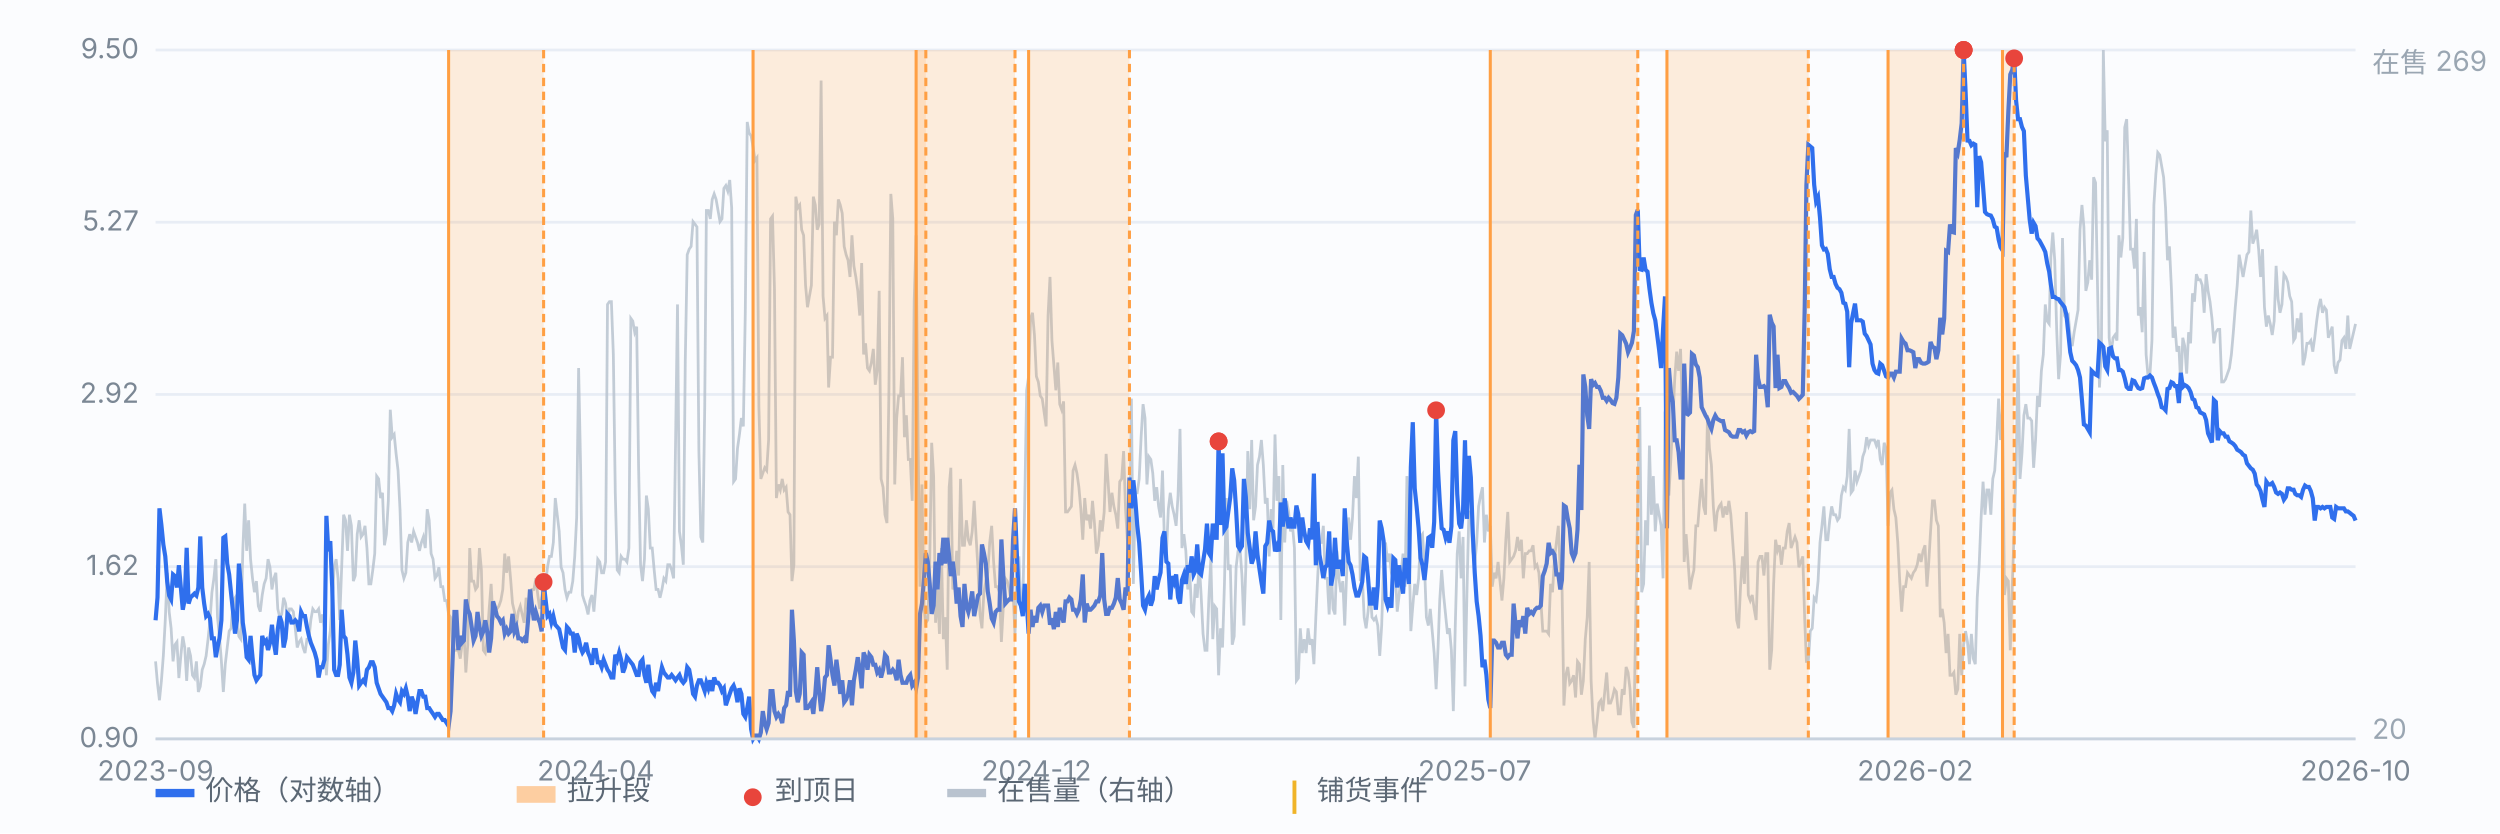
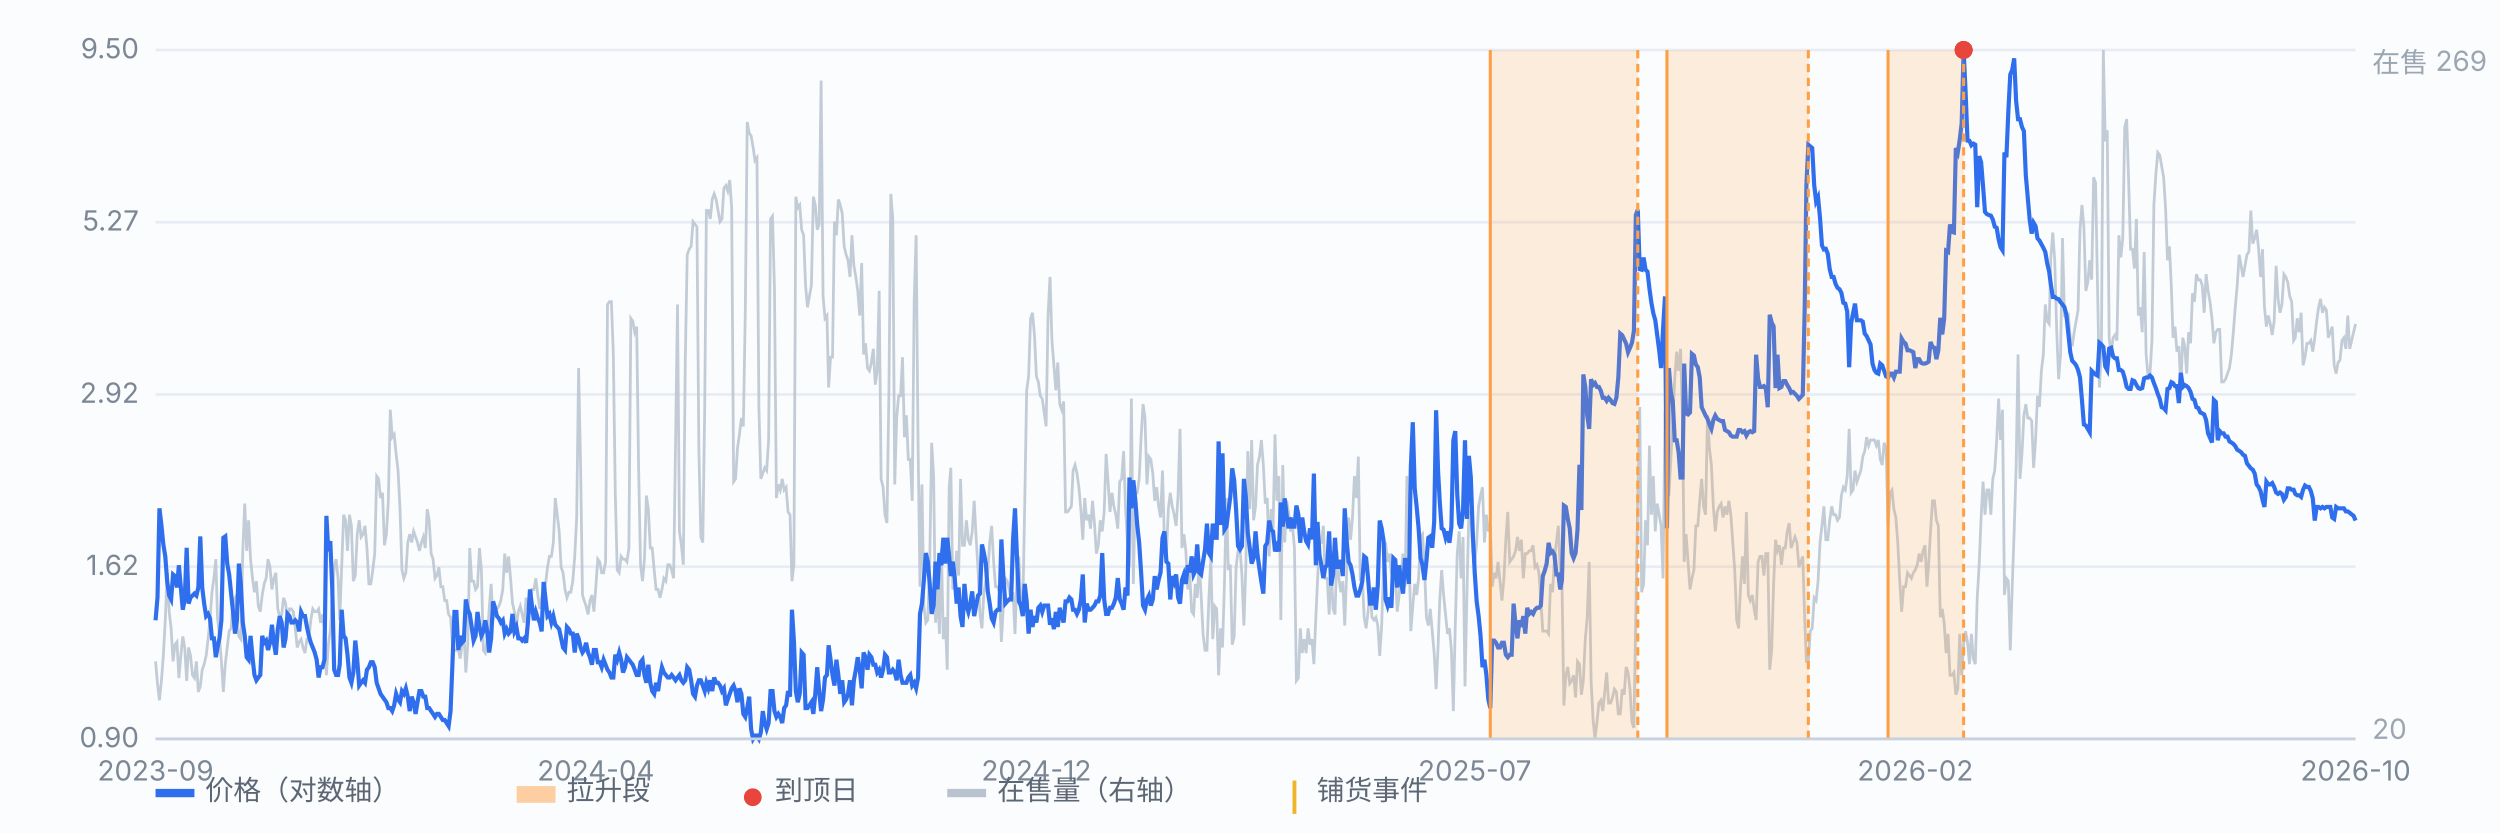
<svg xmlns="http://www.w3.org/2000/svg" viewBox="0 0 900 300" preserveAspectRatio="xMidYMid meet" style="width:100%;max-width:900px;height:auto;display:block" font-family="-apple-system,Segoe UI,Microsoft YaHei,sans-serif" font-size="10">
  <rect x="0" y="0" width="900" height="300" fill="#fbfcfe" />
  <line x1="56" y1="266.0" x2="848" y2="266.0" stroke="#e8edf5" stroke-width="1" />
  <text x="50" y="269.0" text-anchor="end" fill="#7b8794">0.90</text>
  <line x1="56" y1="204.0" x2="848" y2="204.0" stroke="#e8edf5" stroke-width="1" />
  <text x="50" y="207.0" text-anchor="end" fill="#7b8794">1.62</text>
  <line x1="56" y1="142.0" x2="848" y2="142.0" stroke="#e8edf5" stroke-width="1" />
  <text x="50" y="145.0" text-anchor="end" fill="#7b8794">2.92</text>
  <line x1="56" y1="80.0" x2="848" y2="80.0" stroke="#e8edf5" stroke-width="1" />
  <text x="50" y="83.0" text-anchor="end" fill="#7b8794">5.27</text>
  <line x1="56" y1="18.0" x2="848" y2="18.0" stroke="#e8edf5" stroke-width="1" />
  <text x="50" y="21.0" text-anchor="end" fill="#7b8794">9.50</text>
  <path d="M56.0 238.1 L56.7 246.1 L57.4 252.1 L58.1 245.1 L58.8 236.1 L59.5 223.2 L60.2 206.2 L60.9 220.2 L61.6 226.2 L62.3 238.1 L63.0 232.1 L63.7 231.1 L64.4 244.1 L65.1 236.1 L65.8 229.1 L66.5 233.1 L67.2 245.1 L67.9 233.1 L68.6 236.1 L69.3 243.1 L70.0 244.1 L70.7 238.1 L71.4 249.1 L72.1 247.1 L72.8 241.1 L73.5 239.1 L74.2 236.1 L74.9 230.1 L75.6 223.2 L76.3 213.2 L77.0 208.2 L77.7 201.3 L78.3 222.2 L79.0 229.1 L79.7 238.1 L80.4 249.1 L81.1 239.1 L81.8 233.1 L82.5 227.2 L83.2 226.2 L83.9 216.2 L84.6 215.2 L85.3 224.2 L86.0 229.1 L86.7 230.1 L87.4 198.3 L88.1 181.3 L88.8 198.3 L89.5 187.3 L90.2 201.3 L90.9 208.2 L91.6 213.2 L92.3 209.2 L93.0 218.2 L93.7 220.2 L94.4 214.2 L95.1 210.2 L95.8 208.2 L96.5 201.3 L97.2 204.2 L97.9 212.2 L98.6 208.2 L99.3 206.2 L100.0 219.2 L100.7 222.2 L101.4 221.2 L102.1 215.2 L102.8 217.2 L103.5 223.2 L104.2 219.2 L104.9 219.2 L105.6 220.2 L106.3 226.2 L107.0 233.1 L107.7 231.1 L108.4 230.1 L109.1 233.1 L109.8 235.1 L110.5 230.1 L111.2 230.1 L111.9 223.2 L112.6 219.2 L113.3 220.2 L114.0 220.2 L114.7 219.2 L115.4 224.2 L116.1 221.2 L116.8 226.2 L117.5 243.1 L118.2 232.1 L118.9 227.2 L119.6 216.2 L120.3 204.2 L121.0 201.3 L121.7 208.2 L122.3 223.2 L123.0 204.2 L123.7 185.3 L124.4 187.3 L125.1 198.3 L125.8 185.3 L126.5 189.3 L127.2 209.2 L127.9 207.2 L128.6 192.3 L129.3 187.3 L130.0 193.3 L130.7 192.3 L131.4 189.3 L132.1 197.3 L132.8 210.2 L133.5 210.2 L134.2 205.2 L134.9 199.3 L135.6 171.4 L136.3 172.4 L137.0 179.3 L137.7 177.4 L138.4 196.3 L139.1 192.3 L139.8 180.3 L140.5 147.5 L141.2 157.4 L141.9 156.4 L142.6 163.4 L143.3 169.4 L144.0 183.3 L144.7 205.2 L145.4 208.2 L146.1 206.2 L146.8 195.3 L147.5 192.3 L148.2 195.3 L148.9 191.3 L149.6 193.3 L150.3 195.3 L151.0 198.3 L151.7 195.3 L152.4 193.3 L153.1 197.3 L153.8 183.3 L154.5 187.3 L155.2 199.3 L155.9 201.3 L156.6 208.2 L157.3 207.2 L158.0 204.2 L158.7 211.2 L159.4 211.2 L160.1 216.2 L160.8 216.2 L161.5 221.2 L162.2 222.2 L162.9 232.1 L163.6 234.1 L164.3 234.1 L165.0 234.1 L165.7 237.1 L166.3 232.1 L167.0 227.2 L167.7 242.1 L168.4 232.1 L169.1 197.3 L169.8 209.2 L170.5 209.2 L171.2 212.2 L171.9 211.2 L172.6 197.3 L173.3 205.2 L174.0 234.1 L174.7 235.1 L175.4 230.1 L176.1 219.2 L176.8 210.2 L177.5 223.2 L178.2 219.2 L178.9 219.2 L179.6 218.2 L180.3 216.2 L181.0 212.2 L181.7 199.3 L182.4 206.2 L183.1 200.3 L183.8 208.2 L184.5 217.2 L185.2 220.2 L185.9 225.2 L186.6 220.2 L187.3 218.2 L188.0 221.2 L188.7 224.2 L189.4 215.2 L190.1 219.2 L190.8 221.2 L191.5 212.2 L192.2 212.2 L192.9 208.2 L193.6 214.2 L194.3 219.2 L195.0 215.2 L195.7 217.2 L196.4 210.2 L197.1 204.2 L197.8 200.3 L198.5 200.3 L199.2 195.3 L199.9 179.3 L200.6 185.3 L201.3 191.3 L202.0 204.2 L202.7 206.2 L203.4 212.2 L204.1 215.2 L204.8 213.2 L205.5 213.2 L206.2 209.2 L206.9 200.3 L207.6 186.3 L208.3 132.5 L209.0 167.4 L209.7 214.2 L210.3 216.2 L211.0 218.2 L211.7 221.2 L212.4 216.2 L213.1 214.2 L213.8 220.2 L214.5 211.2 L215.2 201.3 L215.9 202.3 L216.6 206.2 L217.3 206.2 L218.0 202.3 L218.7 109.6 L219.4 108.6 L220.1 108.6 L220.8 127.6 L221.5 177.4 L222.2 205.2 L222.9 206.2 L223.6 200.3 L224.3 201.3 L225.0 201.3 L225.7 202.3 L226.4 197.3 L227.1 114.6 L227.8 115.6 L228.5 119.6 L229.2 117.6 L229.9 168.4 L230.6 203.3 L231.3 209.2 L232.0 201.3 L232.7 178.4 L233.4 183.3 L234.1 197.3 L234.8 197.3 L235.5 205.2 L236.2 212.2 L236.9 212.2 L237.6 215.2 L238.3 212.2 L239.0 208.2 L239.7 209.2 L240.4 203.3 L241.1 203.3 L241.8 205.2 L242.5 208.2 L243.2 159.4 L243.9 109.6 L244.6 191.3 L245.3 196.3 L246.0 203.3 L246.7 129.6 L247.4 91.7 L248.1 89.7 L248.8 88.7 L249.5 79.8 L250.2 80.7 L250.9 81.7 L251.6 162.4 L252.3 193.3 L253.0 195.3 L253.7 146.5 L254.3 75.8 L255.0 75.8 L255.7 78.8 L256.4 71.8 L257.1 69.8 L257.8 71.8 L258.5 75.8 L259.2 79.8 L259.9 78.8 L260.6 67.8 L261.3 66.8 L262.0 68.8 L262.7 64.8 L263.4 74.8 L264.1 173.4 L264.8 172.4 L265.5 161.4 L266.2 156.4 L266.9 150.5 L267.6 153.5 L268.3 112.6 L269.0 43.9 L269.7 47.9 L270.4 48.9 L271.1 52.9 L271.8 57.8 L272.5 56.8 L273.2 146.5 L273.9 172.4 L274.6 170.4 L275.3 168.4 L276.0 169.4 L276.7 158.4 L277.4 78.8 L278.1 77.8 L278.8 103.7 L279.5 179.3 L280.2 174.4 L280.9 176.4 L281.6 172.4 L282.3 176.4 L283.0 175.4 L283.7 184.3 L284.4 185.3 L285.1 209.2 L285.8 203.3 L286.5 70.8 L287.2 74.8 L287.9 73.8 L288.6 82.7 L289.3 84.7 L290.0 102.7 L290.7 110.6 L291.4 106.6 L292.1 102.7 L292.8 70.8 L293.5 73.8 L294.2 82.7 L294.9 80.7 L295.6 29.0 L296.3 106.6 L297.0 114.6 L297.7 113.6 L298.3 139.5 L299.0 128.6 L299.7 128.6 L300.4 79.8 L301.1 84.7 L301.8 71.8 L302.5 73.8 L303.2 76.8 L303.9 88.7 L304.6 91.7 L305.3 93.7 L306.0 99.7 L306.7 84.7 L307.4 95.7 L308.1 99.7 L308.8 104.7 L309.5 113.6 L310.2 94.7 L310.9 127.6 L311.6 123.6 L312.3 132.5 L313.0 133.5 L313.7 130.5 L314.4 125.6 L315.1 138.5 L315.8 133.5 L316.5 104.7 L317.2 172.4 L317.9 175.4 L318.6 185.3 L319.3 188.3 L320.0 141.5 L320.7 69.8 L321.4 78.8 L322.1 174.4 L322.8 150.5 L323.5 142.5 L324.2 142.5 L324.9 128.6 L325.6 157.4 L326.3 149.5 L327.0 165.4 L327.7 165.4 L328.4 180.3 L329.1 108.6 L329.8 84.7 L330.5 159.4 L331.2 211.2 L331.9 174.4 L332.6 218.2 L333.3 224.2 L334.0 223.2 L334.7 202.3 L335.4 159.4 L336.1 171.4 L336.8 224.2 L337.5 212.2 L338.2 228.2 L338.9 197.3 L339.6 230.1 L340.3 222.2 L341.0 241.1 L341.7 175.4 L342.3 168.4 L343.0 212.2 L343.7 210.2 L344.4 198.3 L345.1 207.2 L345.8 172.4 L346.5 196.3 L347.2 196.3 L347.9 187.3 L348.6 194.3 L349.3 196.3 L350.0 191.3 L350.7 180.3 L351.4 193.3 L352.1 205.2 L352.8 221.2 L353.5 226.2 L354.2 213.2 L354.9 209.2 L355.6 206.2 L356.3 195.3 L357.0 189.3 L357.7 202.3 L358.4 211.2 L359.1 211.2 L359.8 213.2 L360.5 231.1 L361.2 218.2 L361.9 208.2 L362.6 209.2 L363.3 212.2 L364.0 216.2 L364.7 213.2 L365.4 228.2 L366.1 207.2 L366.8 200.3 L367.5 218.2 L368.2 219.2 L368.9 181.3 L369.6 140.5 L370.3 135.5 L371.0 114.6 L371.7 112.6 L372.4 120.6 L373.1 135.5 L373.8 137.5 L374.5 142.5 L375.2 143.5 L375.9 148.5 L376.6 153.5 L377.3 113.6 L378.0 99.7 L378.7 122.6 L379.4 131.5 L380.1 140.5 L380.8 130.5 L381.5 145.5 L382.2 147.5 L382.9 144.5 L383.6 184.3 L384.3 184.3 L385.0 183.3 L385.7 182.3 L386.3 169.4 L387.0 167.4 L387.7 170.4 L388.4 175.4 L389.1 183.3 L389.8 194.3 L390.5 179.3 L391.2 187.3 L391.9 185.3 L392.6 190.3 L393.3 180.3 L394.0 188.3 L394.7 199.3 L395.4 196.3 L396.1 187.3 L396.8 191.3 L397.5 184.3 L398.2 163.4 L398.9 173.4 L399.6 184.3 L400.3 177.4 L401.0 182.3 L401.7 185.3 L402.4 190.3 L403.1 173.4 L403.8 172.4 L404.5 162.4 L405.2 183.3 L405.9 195.3 L406.6 204.2 L407.3 143.5 L408.0 210.2 L408.7 177.4 L409.4 177.4 L410.1 172.4 L410.8 157.4 L411.5 145.5 L412.2 150.5 L412.9 174.4 L413.6 164.4 L414.3 165.4 L415.0 170.4 L415.7 180.3 L416.4 175.4 L417.1 182.3 L417.8 186.3 L418.5 169.4 L419.2 195.3 L419.9 199.3 L420.6 183.3 L421.3 177.4 L422.0 182.3 L422.7 185.3 L423.4 189.3 L424.1 178.4 L424.8 154.4 L425.5 197.3 L426.2 192.3 L426.9 198.3 L427.6 212.2 L428.3 206.2 L429.0 220.2 L429.7 221.2 L430.3 210.2 L431.0 215.2 L431.7 202.3 L432.4 214.2 L433.1 228.2 L433.8 234.1 L434.5 234.1 L435.2 215.2 L435.9 201.3 L436.6 230.1 L437.3 218.2 L438.0 219.2 L438.7 243.1 L439.4 226.2 L440.1 233.1 L440.8 210.2 L441.5 179.3 L442.2 205.2 L442.9 203.3 L443.6 232.1 L444.3 229.1 L445.0 204.2 L445.7 198.3 L446.4 197.3 L447.1 207.2 L447.8 225.2 L448.5 204.2 L449.2 162.4 L449.9 183.3 L450.6 158.4 L451.3 187.3 L452.0 182.3 L452.7 167.4 L453.4 164.4 L454.1 158.4 L454.8 167.4 L455.5 181.3 L456.2 179.3 L456.9 200.3 L457.6 183.3 L458.3 190.3 L459.0 156.4 L459.7 180.3 L460.4 171.4 L461.1 223.2 L461.8 167.4 L462.5 195.3 L463.2 180.3 L463.9 184.3 L464.6 191.3 L465.3 189.3 L466.0 197.3 L466.7 245.1 L467.4 244.1 L468.1 226.2 L468.8 235.1 L469.5 230.1 L470.2 235.1 L470.9 226.2 L471.6 232.1 L472.3 230.1 L473.0 239.1 L473.7 222.2 L474.3 209.2 L475.0 195.3 L475.7 195.3 L476.4 189.3 L477.1 208.2 L477.8 208.2 L478.5 221.2 L479.2 203.3 L479.9 219.2 L480.6 221.2 L481.3 198.3 L482.0 208.2 L482.7 213.2 L483.4 209.2 L484.1 225.2 L484.8 206.2 L485.5 186.3 L486.2 194.3 L486.9 186.3 L487.6 171.4 L488.3 179.3 L489.0 164.4 L489.7 209.2 L490.4 207.2 L491.1 222.2 L491.8 226.2 L492.5 220.2 L493.2 211.2 L493.9 222.2 L494.6 223.2 L495.3 222.2 L496.0 225.2 L496.7 236.1 L497.4 225.2 L498.1 203.3 L498.8 195.3 L499.5 202.3 L500.2 199.3 L500.9 206.2 L501.6 208.2 L502.3 205.2 L503.0 220.2 L503.7 214.2 L504.4 206.2 L505.1 199.3 L505.8 211.2 L506.5 171.4 L507.2 194.3 L507.9 227.2 L508.6 218.2 L509.3 210.2 L510.0 214.2 L510.7 208.2 L511.4 193.3 L512.1 192.3 L512.8 203.3 L513.5 222.2 L514.2 225.2 L514.9 219.2 L515.6 227.2 L516.3 235.1 L517.0 248.1 L517.7 233.1 L518.3 216.2 L519.0 205.2 L519.7 214.2 L520.4 221.2 L521.1 228.2 L521.8 226.2 L522.5 234.1 L523.2 256.0 L523.9 225.2 L524.6 199.3 L525.3 191.3 L526.0 208.2 L526.7 193.3 L527.4 247.1 L528.1 213.2 L528.8 184.3 L529.5 184.3 L530.2 198.3 L530.9 203.3 L531.6 195.3 L532.3 182.3 L533.0 178.4 L533.7 175.4 L534.4 195.3 L535.1 185.3 L535.8 191.3 L536.5 189.3 L537.2 211.2 L537.9 206.2 L538.6 208.2 L539.3 202.3 L540.0 209.2 L540.7 216.2 L541.4 208.2 L542.1 194.3 L542.8 184.3 L543.5 202.3 L544.2 201.3 L544.9 200.3 L545.6 198.3 L546.3 193.3 L547.0 198.3 L547.7 194.3 L548.4 208.2 L549.1 199.3 L549.8 199.3 L550.5 198.3 L551.2 198.3 L551.9 196.3 L552.6 204.2 L553.3 203.3 L554.0 206.2 L554.7 216.2 L555.4 227.2 L556.1 227.2 L556.8 227.2 L557.5 228.2 L558.2 210.2 L558.9 213.2 L559.6 201.3 L560.3 195.3 L561.0 189.3 L561.7 206.2 L562.3 209.2 L563.0 254.0 L563.7 243.1 L564.4 240.1 L565.1 246.1 L565.8 245.1 L566.5 243.1 L567.2 251.1 L567.9 238.1 L568.6 239.1 L569.3 250.1 L570.0 245.1 L570.7 230.1 L571.4 222.2 L572.1 202.3 L572.8 245.1 L573.5 259.0 L574.2 266.0 L574.9 260.0 L575.6 253.1 L576.3 252.1 L577.0 256.0 L577.7 249.1 L578.4 242.1 L579.1 253.1 L579.8 253.1 L580.5 251.1 L581.2 248.1 L581.9 249.1 L582.6 257.0 L583.3 257.0 L584.0 248.1 L584.7 250.1 L585.4 240.1 L586.1 242.1 L586.8 248.1 L587.5 260.0 L588.2 262.0 L588.9 220.2 L589.6 178.4 L590.3 146.5 L591.0 213.2 L591.7 210.2 L592.4 187.3 L593.1 196.3 L593.8 160.4 L594.5 185.3 L595.2 171.4 L595.9 191.3 L596.6 181.3 L597.3 185.3 L598.0 189.3 L598.7 208.2 L599.4 148.5 L600.1 144.5 L600.8 178.4 L601.5 165.4 L602.2 151.5 L602.9 136.5 L603.6 126.6 L604.3 133.5 L605.0 125.6 L605.7 150.5 L606.3 202.3 L607.0 192.3 L607.7 202.3 L608.4 212.2 L609.1 208.2 L609.8 205.2 L610.5 189.3 L611.2 189.3 L611.9 180.3 L612.6 172.4 L613.3 182.3 L614.0 185.3 L614.7 149.5 L615.4 161.4 L616.1 167.4 L616.8 182.3 L617.5 191.3 L618.2 184.3 L618.9 182.3 L619.6 181.3 L620.3 186.3 L621.0 182.3 L621.7 185.3 L622.4 180.3 L623.1 185.3 L623.8 195.3 L624.5 205.2 L625.2 223.2 L625.9 226.2 L626.6 211.2 L627.3 200.3 L628.0 210.2 L628.7 184.3 L629.4 214.2 L630.1 216.2 L630.8 214.2 L631.5 219.2 L632.2 223.2 L632.9 202.3 L633.6 200.3 L634.3 200.3 L635.0 207.2 L635.7 199.3 L636.4 199.3 L637.1 241.1 L637.8 234.1 L638.5 210.2 L639.2 194.3 L639.9 198.3 L640.6 196.3 L641.3 203.3 L642.0 197.3 L642.7 197.3 L643.4 191.3 L644.1 188.3 L644.8 197.3 L645.5 195.3 L646.2 193.3 L646.9 195.3 L647.6 204.2 L648.3 202.3 L649.0 200.3 L649.7 223.2 L650.3 238.1 L651.0 238.1 L651.7 227.2 L652.4 226.2 L653.1 215.2 L653.8 216.2 L654.5 209.2 L655.2 195.3 L655.9 189.3 L656.6 182.3 L657.3 194.3 L658.0 194.3 L658.7 187.3 L659.4 182.3 L660.1 185.3 L660.8 185.3 L661.5 187.3 L662.2 186.3 L662.9 178.4 L663.6 175.4 L664.3 176.4 L665.0 171.4 L665.7 154.4 L666.4 177.4 L667.1 176.4 L667.8 169.4 L668.5 173.4 L669.2 171.4 L669.9 169.4 L670.6 164.4 L671.3 162.4 L672.0 157.4 L672.7 160.4 L673.4 158.4 L674.1 158.4 L674.8 158.4 L675.5 160.4 L676.2 158.4 L676.9 165.4 L677.6 167.4 L678.3 159.4 L679.0 161.4 L679.7 189.3 L680.4 177.4 L681.1 176.4 L681.8 183.3 L682.5 186.3 L683.2 195.3 L683.9 209.2 L684.6 220.2 L685.3 211.2 L686.0 211.2 L686.7 206.2 L687.4 207.2 L688.1 208.2 L688.8 206.2 L689.5 205.2 L690.2 203.3 L690.9 199.3 L691.6 202.3 L692.3 198.3 L693.0 196.3 L693.7 211.2 L694.3 203.3 L695.0 191.3 L695.7 180.3 L696.4 180.3 L697.1 187.3 L697.8 189.3 L698.5 222.2 L699.2 219.2 L699.9 224.2 L700.6 235.1 L701.3 228.2 L702.0 243.1 L702.7 243.1 L703.4 242.1 L704.1 250.1 L704.8 248.1 L705.5 228.2 L706.2 243.1 L706.9 232.1 L707.6 227.2 L708.3 231.1 L709.0 239.1 L709.7 228.2 L710.4 237.1 L711.1 239.1 L711.8 215.2 L712.5 203.3 L713.2 186.3 L713.9 173.4 L714.6 185.3 L715.3 176.4 L716.0 176.4 L716.7 185.3 L717.4 172.4 L718.1 169.4 L718.8 158.4 L719.5 143.5 L720.2 158.4 L720.9 147.5 L721.6 214.2 L722.3 208.2 L723.0 209.2 L723.7 234.1 L724.4 211.2 L725.1 191.3 L725.8 168.4 L726.5 127.6 L727.2 172.4 L727.9 163.4 L728.6 149.5 L729.3 145.5 L730.0 150.5 L730.7 150.5 L731.4 151.5 L732.1 168.4 L732.8 158.4 L733.5 142.5 L734.2 146.5 L734.9 133.5 L735.6 127.6 L736.3 109.6 L737.0 115.6 L737.7 116.6 L738.3 92.7 L739.0 83.7 L739.7 93.7 L740.4 118.6 L741.1 136.5 L741.8 127.6 L742.5 85.7 L743.2 113.6 L743.9 114.6 L744.6 113.6 L745.3 121.6 L746.0 124.6 L746.7 119.6 L747.4 115.6 L748.1 111.6 L748.8 82.7 L749.5 73.8 L750.2 81.7 L750.9 104.7 L751.6 101.7 L752.3 93.7 L753.0 100.7 L753.7 63.8 L754.4 65.8 L755.1 102.7 L755.8 139.5 L756.5 126.6 L757.2 18.0 L757.9 50.9 L758.6 46.9 L759.3 121.6 L760.0 127.6 L760.7 121.6 L761.4 120.6 L762.1 122.6 L762.8 84.7 L763.5 92.7 L764.2 85.7 L764.9 45.9 L765.6 42.9 L766.3 64.8 L767.0 89.7 L767.7 89.7 L768.4 96.7 L769.1 78.8 L769.8 113.6 L770.5 110.6 L771.2 119.6 L771.9 90.7 L772.6 127.6 L773.3 135.5 L774.0 134.5 L774.7 122.6 L775.4 73.8 L776.1 62.8 L776.8 54.9 L777.5 55.8 L778.2 59.8 L778.9 63.8 L779.6 74.8 L780.3 93.7 L781.0 88.7 L781.7 103.7 L782.3 121.6 L783.0 117.6 L783.7 126.6 L784.4 124.6 L785.1 139.5 L785.8 121.6 L786.5 124.6 L787.2 134.5 L787.9 119.6 L788.6 123.6 L789.3 105.6 L790.0 108.6 L790.7 98.7 L791.4 100.7 L792.1 100.7 L792.8 102.7 L793.5 112.6 L794.2 98.7 L794.9 104.7 L795.6 108.6 L796.3 114.6 L797.0 123.6 L797.7 119.6 L798.4 118.6 L799.1 118.6 L799.8 137.5 L800.5 137.5 L801.2 136.5 L801.9 134.5 L802.6 132.5 L803.3 127.6 L804.0 119.6 L804.7 110.6 L805.4 102.7 L806.1 91.7 L806.8 95.7 L807.5 99.7 L808.2 95.7 L808.9 91.7 L809.6 90.7 L810.3 75.8 L811.0 87.7 L811.7 85.7 L812.4 82.7 L813.1 89.7 L813.8 99.7 L814.5 89.7 L815.2 110.6 L815.9 117.6 L816.6 113.6 L817.3 116.6 L818.0 120.6 L818.7 115.6 L819.4 95.7 L820.1 107.6 L820.8 112.6 L821.5 109.6 L822.2 98.7 L822.9 99.7 L823.6 101.7 L824.3 106.6 L825.0 108.6 L825.7 122.6 L826.3 121.6 L827.0 114.6 L827.7 119.6 L828.4 112.6 L829.1 131.5 L829.8 128.6 L830.5 123.6 L831.2 123.6 L831.9 122.6 L832.6 126.6 L833.3 121.6 L834.0 115.6 L834.7 110.6 L835.4 107.6 L836.1 112.6 L836.8 110.6 L837.5 111.6 L838.2 121.6 L838.9 119.6 L839.6 117.6 L840.3 131.5 L841.0 134.5 L841.7 130.5 L842.4 129.6 L843.1 122.6 L843.8 121.6 L844.5 125.6 L845.2 113.6 L845.9 125.6 L846.6 122.6 L847.3 119.6 L848.0 116.6" fill="none" stroke="#b9c3cf" stroke-width="1" opacity="0.85" />
  <text x="854" y="26" fill="#9aa6b2">在售 269</text>
  <text x="854" y="266" fill="#9aa6b2">20</text>
  <path d="M56.0 223.3 L56.7 215.1 L57.4 183.0 L58.1 189.0 L58.8 196.0 L59.5 200.3 L60.2 209.5 L60.9 214.4 L61.6 215.8 L62.3 206.8 L63.0 207.4 L63.7 211.5 L64.4 203.5 L65.1 211.5 L65.8 219.5 L66.5 215.8 L67.2 197.2 L67.9 217.3 L68.6 215.1 L69.3 214.4 L70.0 213.7 L70.7 214.4 L71.4 211.5 L72.1 193.1 L72.8 211.5 L73.5 217.3 L74.2 221.8 L74.9 221.0 L75.6 222.6 L76.3 229.8 L77.0 229.8 L77.7 236.6 L78.3 233.1 L79.0 229.8 L79.7 223.3 L80.4 193.6 L81.1 193.1 L81.8 202.9 L82.5 206.8 L83.2 213.7 L83.9 220.3 L84.6 228.1 L85.3 223.3 L86.0 202.9 L86.7 210.2 L87.4 224.1 L88.1 228.9 L88.8 236.6 L89.5 237.5 L90.2 228.9 L90.9 236.6 L91.6 243.0 L92.3 244.9 L93.0 243.9 L93.7 243.0 L94.4 228.9 L95.1 231.4 L95.8 230.6 L96.5 234.0 L97.2 231.4 L97.9 224.9 L98.6 231.4 L99.3 235.7 L100.0 226.5 L100.7 221.8 L101.4 224.1 L102.1 233.1 L102.8 229.8 L103.5 221.0 L104.2 221.8 L104.9 224.1 L105.6 224.1 L106.3 223.3 L107.0 224.1 L107.7 227.3 L108.4 220.3 L109.1 221.8 L109.8 221.8 L110.5 225.7 L111.2 228.9 L111.9 231.4 L112.6 233.1 L113.3 234.9 L114.0 237.5 L114.7 243.9 L115.4 240.2 L116.1 240.2 L116.8 237.5 L117.5 185.7 L118.2 198.5 L118.9 194.8 L119.6 211.5 L120.3 241.1 L121.0 243.0 L121.7 243.0 L122.3 239.3 L123.0 219.5 L123.7 228.9 L124.4 229.8 L125.1 235.7 L125.8 243.9 L126.5 245.8 L127.2 242.1 L127.9 230.6 L128.6 237.5 L129.3 246.8 L130.0 245.8 L130.7 244.9 L131.4 245.8 L132.1 241.1 L132.8 240.2 L133.5 238.4 L134.2 238.4 L134.9 240.2 L135.6 245.8 L136.3 247.8 L137.0 249.8 L137.7 250.8 L138.4 251.8 L139.1 252.8 L139.8 254.9 L140.5 254.9 L141.2 256.0 L141.9 253.9 L142.6 249.8 L143.3 251.8 L144.0 252.8 L144.7 248.8 L145.4 249.8 L146.1 247.8 L146.8 250.8 L147.5 256.0 L148.2 250.8 L148.9 252.8 L149.6 257.0 L150.3 252.8 L151.0 248.8 L151.7 248.8 L152.4 250.8 L153.1 250.8 L153.8 254.9 L154.5 254.9 L155.2 256.0 L155.9 257.0 L156.6 258.1 L157.3 257.0 L158.0 257.0 L158.7 258.1 L159.4 259.2 L160.1 259.2 L160.8 260.3 L161.5 261.4 L162.2 256.0 L162.9 238.4 L163.6 220.3 L164.3 220.3 L165.0 234.0 L165.7 228.9 L166.3 231.4 L167.0 230.6 L167.7 215.8 L168.4 219.5 L169.1 221.0 L169.8 225.7 L170.5 230.6 L171.2 228.9 L171.9 220.3 L172.6 225.7 L173.3 228.9 L174.0 227.3 L174.7 223.3 L175.4 227.3 L176.1 234.9 L176.8 229.8 L177.5 216.5 L178.2 218.8 L178.9 221.8 L179.6 222.6 L180.3 224.1 L181.0 223.3 L181.7 228.1 L182.4 226.5 L183.1 228.1 L183.8 227.3 L184.5 221.0 L185.2 227.3 L185.9 225.7 L186.6 229.8 L187.3 229.8 L188.0 230.6 L188.7 229.8 L189.4 231.4 L190.1 223.3 L190.8 212.2 L191.5 218.0 L192.2 223.3 L192.9 220.3 L193.6 222.6 L194.3 224.1 L195.0 227.3 L195.7 209.5 L196.4 215.8 L197.1 221.8 L197.8 221.0 L198.5 224.1 L199.2 221.8 L199.9 224.9 L200.6 225.7 L201.3 226.5 L202.0 229.8 L202.7 233.1 L203.4 234.0 L204.1 225.7 L204.8 226.5 L205.5 228.1 L206.2 228.1 L206.9 234.9 L207.6 228.1 L208.3 229.8 L209.0 233.1 L209.7 234.9 L210.3 234.0 L211.0 231.4 L211.7 234.9 L212.4 236.6 L213.1 239.3 L213.8 234.0 L214.5 234.0 L215.2 238.4 L215.9 238.4 L216.6 240.2 L217.3 237.5 L218.0 239.3 L218.7 241.1 L219.4 242.1 L220.1 243.9 L220.8 243.9 L221.5 235.7 L222.2 237.5 L222.9 234.9 L223.6 237.5 L224.3 242.1 L225.0 240.2 L225.7 236.6 L226.4 237.5 L227.1 238.4 L227.8 239.3 L228.5 241.1 L229.2 243.0 L229.9 243.0 L230.6 238.4 L231.3 237.5 L232.0 243.0 L232.7 245.8 L233.4 239.3 L234.1 245.8 L234.8 248.8 L235.5 249.8 L236.2 245.8 L236.9 248.8 L237.6 243.9 L238.3 240.2 L239.0 242.1 L239.7 243.0 L240.4 243.9 L241.1 243.9 L241.8 243.0 L242.5 243.9 L243.2 244.9 L243.9 243.9 L244.6 243.0 L245.3 244.9 L246.0 245.8 L246.7 244.9 L247.4 240.2 L248.1 241.1 L248.8 244.9 L249.5 249.8 L250.2 250.8 L250.9 246.8 L251.6 244.9 L252.3 244.9 L253.0 246.8 L253.7 248.8 L254.3 245.8 L255.0 247.8 L255.7 244.9 L256.4 248.8 L257.1 243.9 L257.8 245.8 L258.5 245.8 L259.2 246.8 L259.9 248.8 L260.6 247.8 L261.3 253.9 L262.0 251.8 L262.7 249.8 L263.4 247.8 L264.1 246.8 L264.8 248.8 L265.5 252.8 L266.2 247.8 L266.9 249.8 L267.6 257.0 L268.3 258.1 L269.0 254.9 L269.7 250.8 L270.4 262.5 L271.1 266.0 L271.8 264.8 L272.5 264.8 L273.2 266.0 L273.9 263.7 L274.6 256.0 L275.3 260.3 L276.0 262.5 L276.7 260.3 L277.4 248.8 L278.1 248.8 L278.8 256.0 L279.5 258.1 L280.2 257.0 L280.9 258.1 L281.6 260.3 L282.3 254.9 L283.0 253.9 L283.7 248.8 L284.4 250.8 L285.1 219.5 L285.8 230.6 L286.5 248.8 L287.2 252.8 L287.9 249.8 L288.6 234.9 L289.3 235.7 L290.0 254.9 L290.7 254.9 L291.4 253.9 L292.1 252.8 L292.8 257.0 L293.5 249.8 L294.2 240.2 L294.9 248.8 L295.6 256.0 L296.3 251.8 L297.0 243.9 L297.7 243.0 L298.3 232.3 L299.0 237.5 L299.7 243.0 L300.4 246.8 L301.1 237.5 L301.8 243.0 L302.5 249.8 L303.2 244.9 L303.9 252.8 L304.6 251.8 L305.3 249.8 L306.0 244.9 L306.7 253.9 L307.4 244.9 L308.1 241.1 L308.8 236.6 L309.5 241.1 L310.2 247.8 L310.9 234.9 L311.6 236.6 L312.3 241.1 L313.0 235.7 L313.7 236.6 L314.4 239.3 L315.1 239.3 L315.8 242.1 L316.5 241.1 L317.2 243.9 L317.9 241.1 L318.6 235.7 L319.3 236.6 L320.0 242.1 L320.7 242.1 L321.4 241.1 L322.1 242.1 L322.8 244.9 L323.5 237.5 L324.2 243.0 L324.9 245.8 L325.6 245.8 L326.3 245.8 L327.0 243.9 L327.7 243.0 L328.4 246.8 L329.1 245.8 L329.8 247.8 L330.5 243.9 L331.2 221.0 L331.9 217.3 L332.6 208.8 L333.3 199.1 L334.0 202.2 L334.7 210.2 L335.4 221.0 L336.1 218.0 L336.8 202.2 L337.5 212.2 L338.2 199.1 L338.9 203.5 L339.6 193.6 L340.3 202.9 L341.0 193.6 L341.7 200.3 L342.3 207.4 L343.0 202.2 L343.7 208.1 L344.4 217.3 L345.1 211.5 L345.8 221.8 L346.5 225.7 L347.2 210.2 L347.9 218.0 L348.6 220.3 L349.3 217.3 L350.0 212.9 L350.7 221.8 L351.4 218.0 L352.1 214.4 L352.8 213.7 L353.5 196.0 L354.2 199.1 L354.9 202.9 L355.6 212.9 L356.3 217.3 L357.0 222.6 L357.7 224.1 L358.4 220.3 L359.1 219.5 L359.8 219.5 L360.5 194.2 L361.2 207.4 L361.9 217.3 L362.6 216.5 L363.3 215.8 L364.0 215.8 L364.7 194.2 L365.4 183.0 L366.1 200.3 L366.8 216.5 L367.5 218.0 L368.2 221.8 L368.9 210.2 L369.6 216.5 L370.3 228.1 L371.0 219.5 L371.7 225.7 L372.4 221.8 L373.1 224.1 L373.8 218.8 L374.5 218.0 L375.2 220.3 L375.9 218.0 L376.6 218.0 L377.3 218.0 L378.0 224.9 L378.7 222.6 L379.4 226.5 L380.1 220.3 L380.8 225.7 L381.5 218.8 L382.2 221.8 L382.9 224.1 L383.6 216.5 L384.3 216.5 L385.0 215.1 L385.7 215.8 L386.3 219.5 L387.0 219.5 L387.7 221.0 L388.4 219.5 L389.1 215.8 L389.8 206.8 L390.5 224.1 L391.2 217.3 L391.9 219.5 L392.6 219.5 L393.3 218.8 L394.0 218.0 L394.7 216.5 L395.4 216.5 L396.1 214.4 L396.8 199.1 L397.5 215.8 L398.2 221.0 L398.9 221.0 L399.6 218.8 L400.3 218.8 L401.0 217.3 L401.7 215.1 L402.4 208.1 L403.1 215.8 L403.8 217.3 L404.5 219.5 L405.2 211.5 L405.9 214.4 L406.6 171.9 L407.3 183.0 L408.0 172.9 L408.7 179.9 L409.4 189.0 L410.1 195.4 L410.8 206.1 L411.5 218.0 L412.2 219.5 L412.9 215.8 L413.6 214.4 L414.3 218.0 L415.0 215.8 L415.7 207.4 L416.4 212.2 L417.1 208.8 L417.8 206.1 L418.5 193.6 L419.2 191.3 L419.9 202.2 L420.6 202.9 L421.3 215.8 L422.0 207.4 L422.7 209.5 L423.4 206.8 L424.1 215.1 L424.8 217.3 L425.5 208.8 L426.2 206.8 L426.9 210.2 L427.6 203.5 L428.3 206.1 L429.0 200.3 L429.7 206.8 L430.3 205.5 L431.0 196.0 L431.7 206.1 L432.4 206.8 L433.1 202.2 L433.8 197.8 L434.5 188.5 L435.2 199.1 L435.9 200.3 L436.6 188.5 L437.3 193.6 L438.0 193.6 L438.7 158.9 L439.4 189.0 L440.1 163.2 L440.8 190.7 L441.5 189.6 L442.2 184.1 L442.9 178.9 L443.6 168.6 L444.3 172.9 L445.0 183.6 L445.7 196.6 L446.4 197.8 L447.1 196.6 L447.8 172.4 L448.5 178.9 L449.2 191.9 L449.9 197.2 L450.6 202.9 L451.3 200.9 L452.0 191.3 L452.7 199.7 L453.4 204.8 L454.1 209.5 L454.8 213.7 L455.5 196.6 L456.2 195.4 L456.9 187.4 L457.6 190.7 L458.3 191.3 L459.0 198.5 L459.7 196.6 L460.4 198.5 L461.1 180.9 L461.8 189.6 L462.5 179.4 L463.2 185.7 L463.9 190.2 L464.6 186.3 L465.3 189.6 L466.0 189.6 L466.7 182.0 L467.4 185.2 L468.1 195.4 L468.8 186.3 L469.5 191.3 L470.2 194.8 L470.9 196.0 L471.6 190.2 L472.3 194.2 L473.0 170.5 L473.7 203.5 L474.3 187.9 L475.0 199.7 L475.7 203.5 L476.4 208.1 L477.1 204.1 L477.8 203.5 L478.5 191.3 L479.2 210.8 L479.9 206.8 L480.6 193.6 L481.3 204.1 L482.0 204.1 L482.7 201.6 L483.4 207.4 L484.1 183.0 L484.8 194.8 L485.5 202.2 L486.2 203.5 L486.9 206.8 L487.6 211.5 L488.3 214.4 L489.0 214.4 L489.7 212.2 L490.4 209.5 L491.1 200.3 L491.8 200.9 L492.5 208.1 L493.2 217.3 L493.9 217.3 L494.6 211.5 L495.3 219.5 L496.0 210.8 L496.7 187.4 L497.4 190.2 L498.1 194.8 L498.8 215.8 L499.5 218.0 L500.2 215.1 L500.9 218.8 L501.6 200.9 L502.3 201.6 L503.0 211.5 L503.7 203.5 L504.4 209.5 L505.1 213.7 L505.8 200.9 L506.5 204.8 L507.2 210.2 L507.9 168.2 L508.6 152.0 L509.3 175.8 L510.0 182.5 L510.7 190.2 L511.4 200.9 L512.1 203.5 L512.8 208.8 L513.5 202.2 L514.2 193.6 L514.9 193.1 L515.6 197.2 L516.3 187.9 L517.0 147.7 L517.7 169.6 L518.3 180.4 L519.0 190.2 L519.7 190.7 L520.4 193.6 L521.1 191.3 L521.8 195.4 L522.5 189.6 L523.2 158.5 L523.9 155.2 L524.6 177.8 L525.3 188.5 L526.0 190.2 L526.7 183.6 L527.4 158.5 L528.1 186.8 L528.8 164.1 L529.5 171.9 L530.2 191.9 L530.9 206.1 L531.6 216.5 L532.3 221.8 L533.0 228.9 L533.7 240.2 L534.4 237.5 L535.1 243.0 L535.8 251.8 L536.5 254.9 L537.2 230.6 L537.9 230.6 L538.6 231.4 L539.3 233.1 L540.0 233.1 L540.7 231.4 L541.4 231.4 L542.1 235.7 L542.8 236.6 L543.5 235.7 L544.2 235.7 L544.9 217.3 L545.6 224.9 L546.3 229.8 L547.0 223.3 L547.7 225.7 L548.4 221.8 L549.1 228.1 L549.8 218.8 L550.5 221.0 L551.2 220.3 L551.9 221.0 L552.6 219.5 L553.3 218.8 L554.0 218.8 L554.7 218.0 L555.4 207.4 L556.1 205.5 L556.8 202.9 L557.5 195.4 L558.2 199.1 L558.9 198.5 L559.6 199.7 L560.3 206.8 L561.0 206.8 L561.7 212.2 L562.3 208.8 L563.0 182.0 L563.7 182.5 L564.4 186.8 L565.1 190.2 L565.8 199.1 L566.5 200.9 L567.2 199.1 L567.9 190.7 L568.6 167.3 L569.3 183.6 L570.0 134.8 L570.7 139.3 L571.4 149.6 L572.1 154.4 L572.8 136.5 L573.5 138.6 L574.2 137.9 L574.9 139.3 L575.6 139.3 L576.3 140.7 L577.0 143.2 L577.7 143.2 L578.4 144.3 L579.1 143.2 L579.8 144.0 L580.5 145.1 L581.2 145.4 L581.9 143.2 L582.6 135.9 L583.3 120.1 L584.0 120.7 L584.7 122.2 L585.4 123.7 L586.1 126.8 L586.8 125.2 L587.5 123.4 L588.2 119.2 L588.9 77.4 L589.6 75.5 L590.3 96.9 L591.0 97.1 L591.7 92.7 L592.4 97.1 L593.1 97.8 L593.8 103.9 L594.5 109.0 L595.2 112.8 L595.9 115.3 L596.6 120.7 L597.3 126.1 L598.0 132.5 L598.7 118.4 L599.4 106.7 L600.1 190.2 L600.8 132.5 L601.5 141.1 L602.2 144.7 L602.9 158.5 L603.6 158.5 L604.3 162.8 L605.0 171.9 L605.7 171.9 L606.3 130.9 L607.0 148.8 L607.7 149.2 L608.4 148.5 L609.1 127.4 L609.8 128.0 L610.5 131.2 L611.2 132.2 L611.9 135.9 L612.6 146.6 L613.3 148.1 L614.0 149.6 L614.7 150.8 L615.4 152.8 L616.1 154.4 L616.8 151.2 L617.5 149.6 L618.2 150.8 L618.9 151.2 L619.6 151.6 L620.3 151.6 L621.0 154.8 L621.7 155.2 L622.4 155.6 L623.1 156.8 L623.8 157.2 L624.5 157.2 L625.2 157.2 L625.9 154.8 L626.6 154.8 L627.3 155.6 L628.0 155.2 L628.7 156.8 L629.4 155.6 L630.1 155.2 L630.8 155.6 L631.5 155.2 L632.2 127.7 L632.9 136.2 L633.6 139.3 L634.3 139.3 L635.0 139.0 L635.7 140.0 L636.4 146.6 L637.1 113.3 L637.8 116.1 L638.5 117.5 L639.2 139.7 L639.9 127.7 L640.6 139.7 L641.3 139.3 L642.0 137.2 L642.7 137.2 L643.4 138.6 L644.1 139.7 L644.8 141.4 L645.5 141.1 L646.2 141.8 L646.9 142.5 L647.6 143.6 L648.3 142.9 L649.0 142.1 L649.7 110.4 L650.3 66.7 L651.0 52.1 L651.7 52.7 L652.4 53.3 L653.1 66.5 L653.8 72.5 L654.5 71.0 L655.2 78.4 L655.9 88.3 L656.6 89.8 L657.3 89.6 L658.0 91.4 L658.7 96.9 L659.4 99.7 L660.1 99.7 L660.8 102.2 L661.5 103.6 L662.2 104.1 L662.9 105.4 L663.6 109.0 L664.3 109.3 L665.0 112.2 L665.7 132.2 L666.4 116.4 L667.1 112.8 L667.8 109.3 L668.5 115.3 L669.2 115.3 L669.9 115.3 L670.6 115.8 L671.3 120.1 L672.0 121.0 L672.7 122.5 L673.4 124.0 L674.1 130.9 L674.8 133.2 L675.5 134.2 L676.2 134.5 L676.9 130.9 L677.6 131.5 L678.3 133.5 L679.0 135.5 L679.7 135.9 L680.4 134.5 L681.1 134.5 L681.8 135.9 L682.5 133.8 L683.2 133.8 L683.9 133.8 L684.6 121.9 L685.3 123.1 L686.0 123.7 L686.7 126.1 L687.4 126.1 L688.1 126.4 L688.8 126.8 L689.5 132.5 L690.2 129.3 L690.9 129.3 L691.6 130.6 L692.3 130.9 L693.0 130.9 L693.7 130.6 L694.3 130.2 L695.0 123.1 L695.7 124.9 L696.4 125.2 L697.1 129.3 L697.8 126.1 L698.5 114.4 L699.2 120.4 L699.9 114.7 L700.6 90.3 L701.3 90.7 L702.0 80.8 L702.7 83.5 L703.4 83.7 L704.1 53.3 L704.8 54.9 L705.5 50.3 L706.2 44.4 L706.9 18.0 L707.6 32.7 L708.3 50.6 L709.0 50.7 L709.7 52.3 L710.4 51.7 L711.1 52.1 L711.8 74.6 L712.5 56.2 L713.2 58.4 L713.9 67.1 L714.6 76.3 L715.3 77.1 L716.0 77.4 L716.7 77.6 L717.4 79.0 L718.1 81.6 L718.8 82.0 L719.5 86.2 L720.2 89.0 L720.9 90.1 L721.6 54.9 L722.3 56.6 L723.0 40.2 L723.7 26.8 L724.4 25.2 L725.1 21.0 L725.8 36.3 L726.5 42.9 L727.2 42.9 L727.9 45.7 L728.6 47.2 L729.3 63.2 L730.0 71.2 L730.7 79.2 L731.4 84.1 L732.1 80.2 L732.8 81.4 L733.5 85.8 L734.2 86.6 L734.9 87.9 L735.6 89.2 L736.3 90.7 L737.0 94.8 L737.7 97.8 L738.3 102.4 L739.0 106.9 L739.7 106.9 L740.4 107.5 L741.1 107.7 L741.8 108.8 L742.5 109.6 L743.2 110.6 L743.9 113.3 L744.6 120.1 L745.3 126.8 L746.0 129.9 L746.7 130.6 L747.4 131.5 L748.1 133.2 L748.8 135.9 L749.5 144.0 L750.2 152.8 L750.9 153.2 L751.6 154.4 L752.3 155.6 L753.0 133.5 L753.7 134.2 L754.4 134.8 L755.1 135.2 L755.8 123.4 L756.5 124.0 L757.2 124.9 L757.9 131.9 L758.6 133.2 L759.3 125.5 L760.0 125.2 L760.7 128.3 L761.4 129.0 L762.1 129.0 L762.8 133.2 L763.5 133.2 L764.2 133.8 L764.9 136.2 L765.6 139.3 L766.3 140.0 L767.0 140.0 L767.7 136.9 L768.4 137.2 L769.1 138.6 L769.8 139.7 L770.5 140.0 L771.2 139.7 L771.9 136.2 L772.6 135.9 L773.3 135.9 L774.0 135.2 L774.7 135.9 L775.4 137.9 L776.1 139.7 L776.8 141.8 L777.5 143.6 L778.2 146.6 L778.9 146.9 L779.6 147.7 L780.3 140.0 L781.0 139.7 L781.7 137.6 L782.3 137.9 L783.0 139.0 L783.7 139.0 L784.4 145.1 L785.1 134.2 L785.8 139.3 L786.5 138.6 L787.2 139.0 L787.9 139.7 L788.6 141.1 L789.3 143.6 L790.0 144.0 L790.7 146.6 L791.4 146.9 L792.1 148.5 L792.8 148.8 L793.5 149.2 L794.2 151.2 L794.9 156.0 L795.6 157.6 L796.3 159.3 L797.0 144.0 L797.7 144.7 L798.4 158.5 L799.1 155.2 L799.8 156.0 L800.5 156.0 L801.2 157.2 L801.9 157.2 L802.6 158.9 L803.3 159.3 L804.0 159.8 L804.7 160.6 L805.4 161.9 L806.1 162.3 L806.8 162.8 L807.5 163.7 L808.2 164.1 L808.9 166.8 L809.6 167.7 L810.3 168.6 L811.0 169.1 L811.7 170.5 L812.4 174.4 L813.1 175.3 L813.8 176.8 L814.5 179.9 L815.2 182.5 L815.9 173.4 L816.6 174.4 L817.3 174.4 L818.0 173.9 L818.7 175.3 L819.4 177.3 L820.1 177.8 L820.8 177.3 L821.5 177.8 L822.2 179.9 L822.9 178.9 L823.6 175.8 L824.3 175.8 L825.0 176.3 L825.7 176.3 L826.3 177.8 L827.0 178.3 L827.7 178.3 L828.4 178.9 L829.1 176.3 L829.8 174.8 L830.5 175.3 L831.2 175.3 L831.9 176.8 L832.6 179.4 L833.3 187.4 L834.0 182.5 L834.7 182.5 L835.4 183.0 L836.1 182.5 L836.8 183.0 L837.5 182.5 L838.2 182.5 L838.9 182.5 L839.6 186.3 L840.3 186.8 L841.0 182.5 L841.7 183.0 L842.4 183.0 L843.1 183.0 L843.8 183.0 L844.5 184.1 L845.2 184.1 L845.9 184.6 L846.6 185.2 L847.3 185.7 L848.0 187.4" fill="none" stroke="#2f6fed" stroke-width="1.5" />
-   <rect x="161.5" y="18" width="34.2" height="248" fill="#ff9f43" opacity="0.18" />
-   <line x1="161.5" y1="18" x2="161.5" y2="266" stroke="#ff9f43" stroke-width="1.1" />
-   <line x1="195.7" y1="18" x2="195.7" y2="266" stroke="#ff9f43" stroke-width="1.1" stroke-dasharray="3 2" />
-   <circle cx="195.7" cy="209.5" r="3.2" fill="#e8453c" />
-   <rect x="271.1" y="18" width="62.2" height="248" fill="#ff9f43" opacity="0.18" />
-   <line x1="271.1" y1="18" x2="271.1" y2="266" stroke="#ff9f43" stroke-width="1.1" />
-   <line x1="333.3" y1="18" x2="333.3" y2="266" stroke="#ff9f43" stroke-width="1.1" stroke-dasharray="3 2" />
-   <circle cx="438.7" cy="158.9" r="3.2" fill="#e8453c" />
-   <rect x="329.8" y="18" width="35.6" height="248" fill="#ff9f43" opacity="0.18" />
-   <line x1="329.8" y1="18" x2="329.8" y2="266" stroke="#ff9f43" stroke-width="1.1" />
-   <line x1="365.4" y1="18" x2="365.4" y2="266" stroke="#ff9f43" stroke-width="1.1" stroke-dasharray="3 2" />
-   <circle cx="438.7" cy="158.9" r="3.2" fill="#e8453c" />
-   <rect x="370.3" y="18" width="36.3" height="248" fill="#ff9f43" opacity="0.18" />
-   <line x1="370.3" y1="18" x2="370.3" y2="266" stroke="#ff9f43" stroke-width="1.1" />
-   <line x1="406.6" y1="18" x2="406.6" y2="266" stroke="#ff9f43" stroke-width="1.1" stroke-dasharray="3 2" />
-   <circle cx="517.0" cy="147.7" r="3.2" fill="#e8453c" />
  <rect x="536.5" y="18" width="53.1" height="248" fill="#ff9f43" opacity="0.18" />
  <line x1="536.5" y1="18" x2="536.5" y2="266" stroke="#ff9f43" stroke-width="1.1" />
  <line x1="589.6" y1="18" x2="589.6" y2="266" stroke="#ff9f43" stroke-width="1.1" stroke-dasharray="3 2" />
  <circle cx="706.9" cy="18.0" r="3.2" fill="#e8453c" />
  <rect x="600.1" y="18" width="51.0" height="248" fill="#ff9f43" opacity="0.18" />
  <line x1="600.1" y1="18" x2="600.1" y2="266" stroke="#ff9f43" stroke-width="1.1" />
  <line x1="651.0" y1="18" x2="651.0" y2="266" stroke="#ff9f43" stroke-width="1.1" stroke-dasharray="3 2" />
  <circle cx="706.9" cy="18.0" r="3.2" fill="#e8453c" />
  <rect x="679.7" y="18" width="27.2" height="248" fill="#ff9f43" opacity="0.18" />
  <line x1="679.7" y1="18" x2="679.7" y2="266" stroke="#ff9f43" stroke-width="1.1" />
  <line x1="706.9" y1="18" x2="706.9" y2="266" stroke="#ff9f43" stroke-width="1.1" stroke-dasharray="3 2" />
  <circle cx="706.9" cy="18.0" r="3.2" fill="#e8453c" />
-   <rect x="720.9" y="18" width="4.2" height="248" fill="#ff9f43" opacity="0.18" />
-   <line x1="720.9" y1="18" x2="720.9" y2="266" stroke="#ff9f43" stroke-width="1.1" />
-   <line x1="725.1" y1="18" x2="725.1" y2="266" stroke="#ff9f43" stroke-width="1.1" stroke-dasharray="3 2" />
-   <circle cx="725.1" cy="21.0" r="3.2" fill="#e8453c" />
  <line x1="56" y1="266" x2="848" y2="266" stroke="#c8d2de" stroke-width="1" />
  <text x="56.0" y="281" text-anchor="middle" fill="#7b8794">2023-09</text>
  <text x="214.5" y="281" text-anchor="middle" fill="#7b8794">2024-04</text>
  <text x="373.1" y="281" text-anchor="middle" fill="#7b8794">2024-12</text>
  <text x="530.9" y="281" text-anchor="middle" fill="#7b8794">2025-07</text>
  <text x="689.5" y="281" text-anchor="middle" fill="#7b8794">2026-02</text>
  <text x="848.0" y="281" text-anchor="middle" fill="#7b8794">2026-10</text>
  <g transform="translate(56,292)">
    <rect x="0" y="-8" width="14" height="3" fill="#2f6fed" />
    <text x="18" y="-4" fill="#5b6774">价格（对数轴）</text>
    <rect x="130" y="-9" width="14" height="6" fill="#ff9f43" opacity="0.5" />
    <text x="148" y="-4" fill="#5b6774">拉升段</text>
    <circle cx="215" cy="-5" r="3.2" fill="#e8453c" />
    <text x="223" y="-4" fill="#5b6774">到顶日</text>
    <rect x="285" y="-8" width="14" height="3" fill="#b9c3cf" />
    <text x="303" y="-4" fill="#5b6774">在售量（右轴）</text>
    <line x1="410" y1="-11" x2="410" y2="1" stroke="#f0b429" stroke-width="1.4" />
    <text x="418" y="-4" fill="#5b6774">铺货事件</text>
  </g>
</svg>
